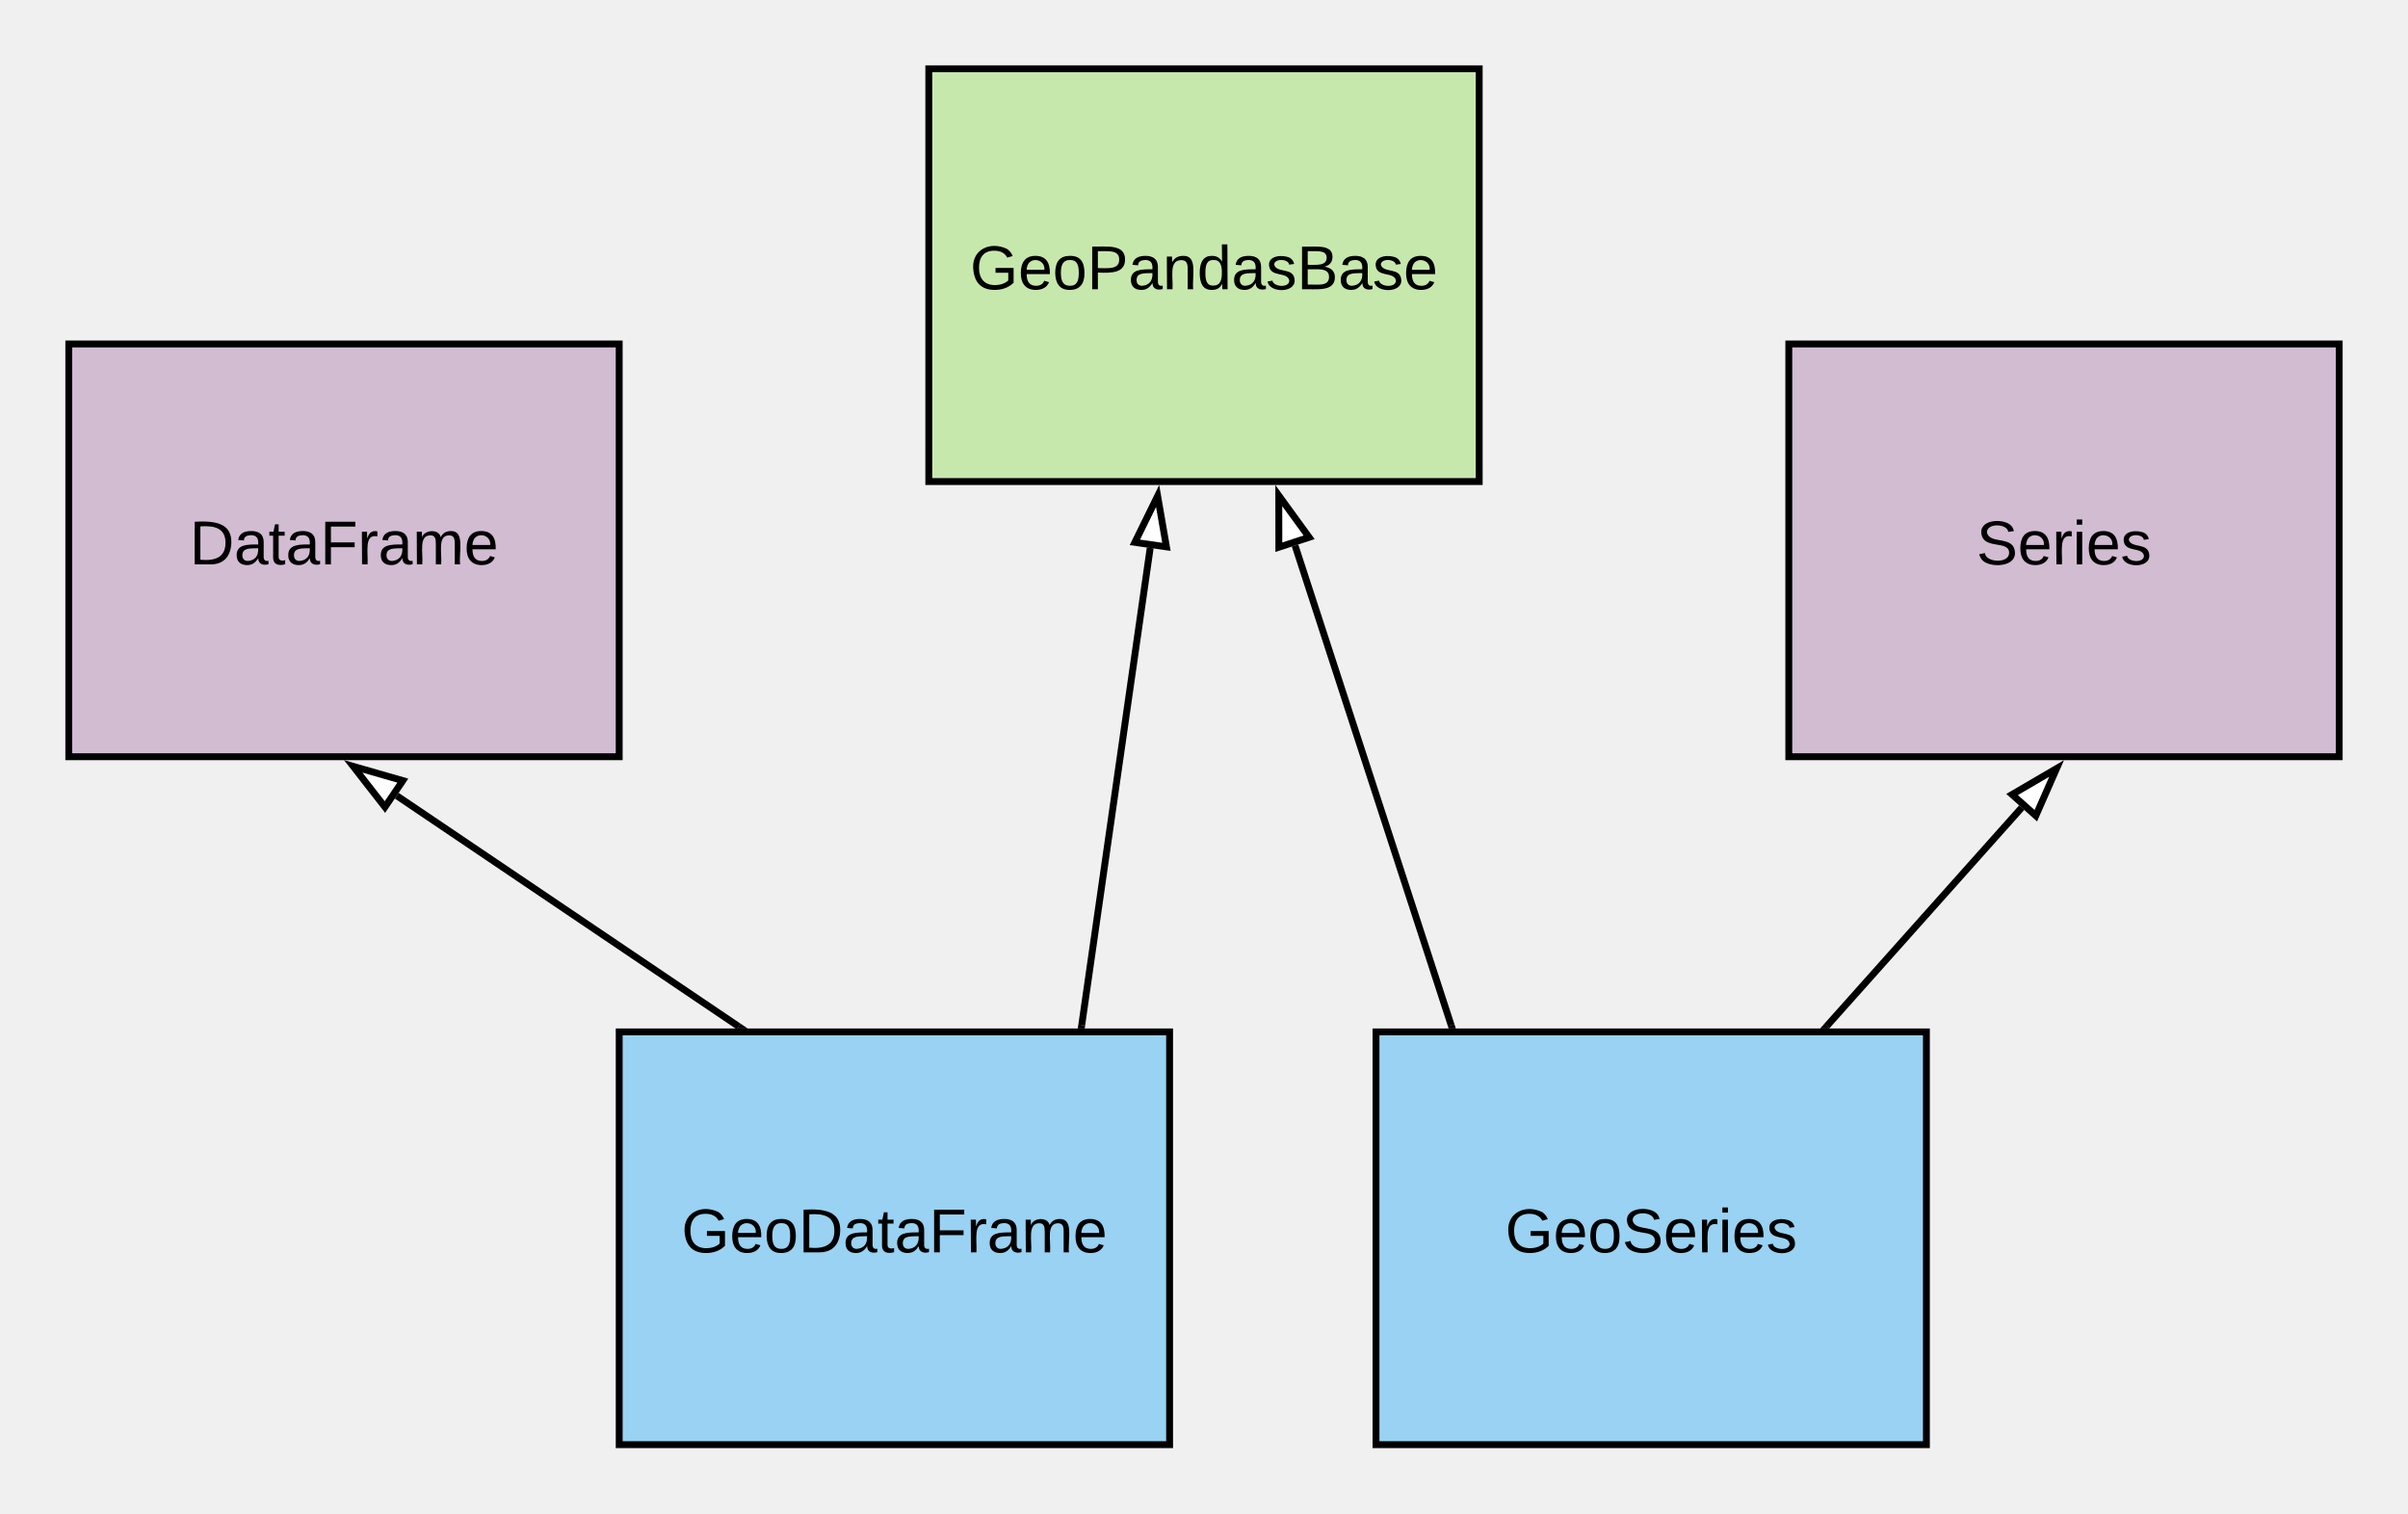
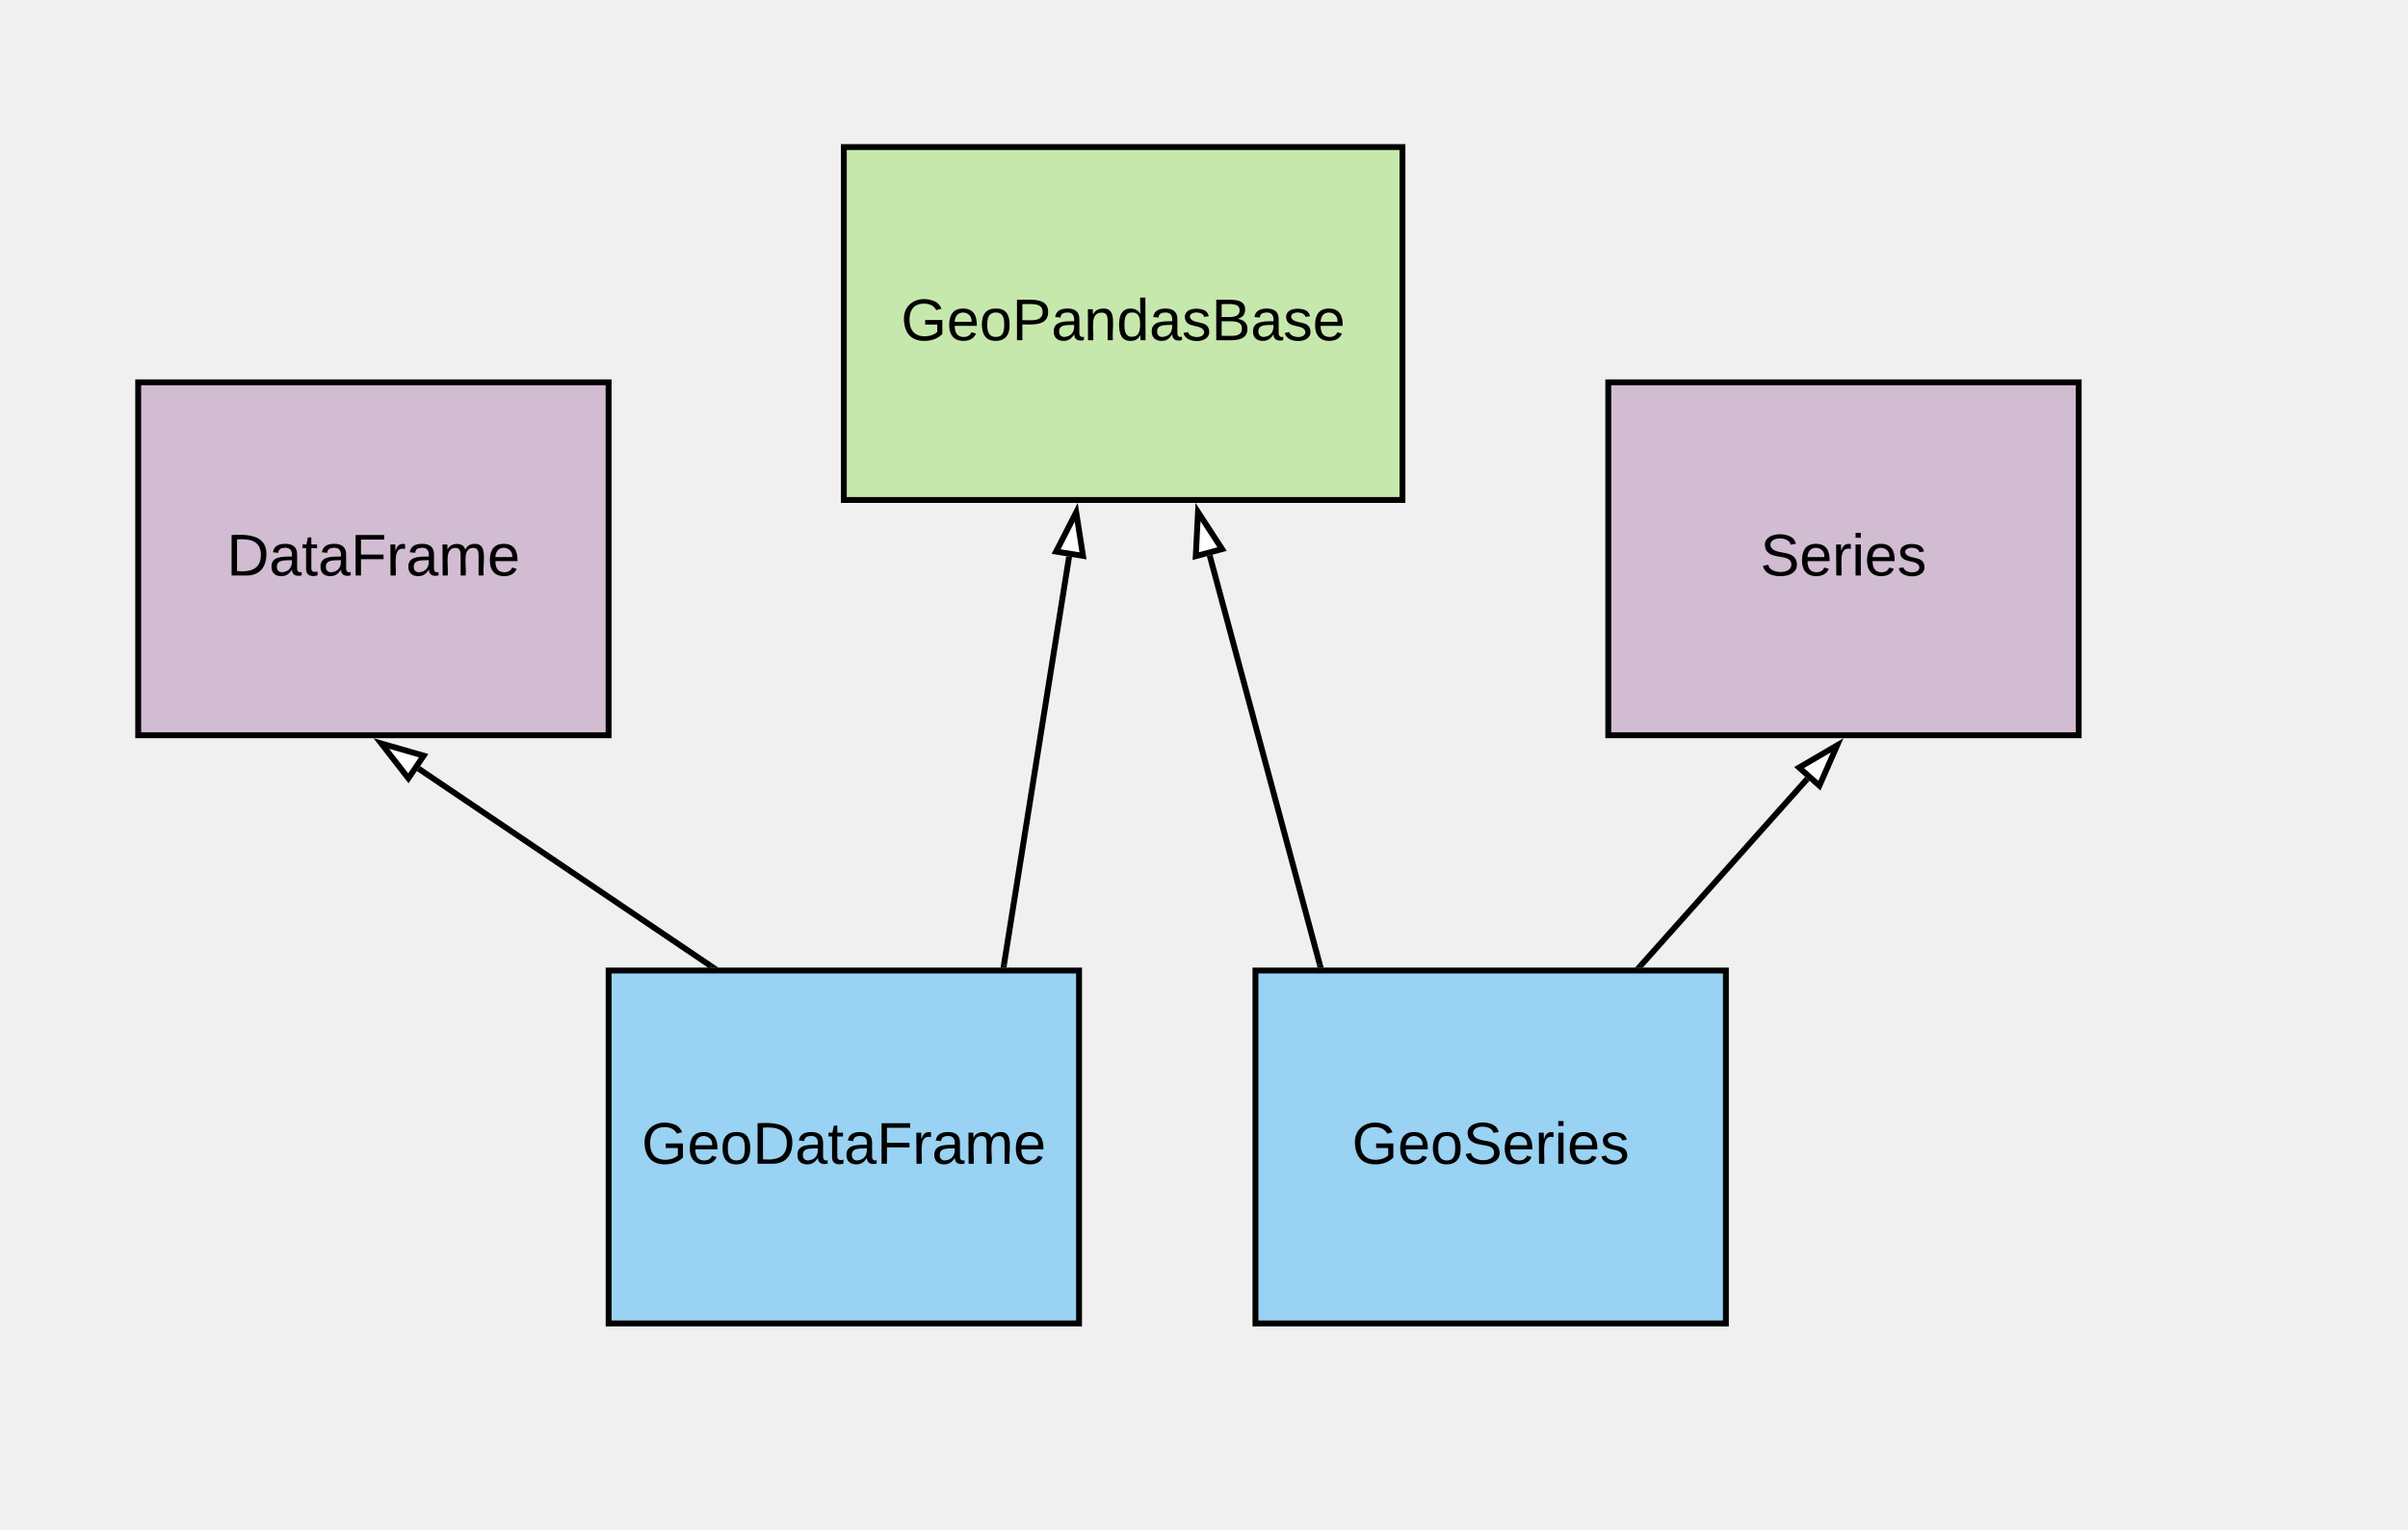
- <svg xmlns="http://www.w3.org/2000/svg" xmlns:ns1="lucid" xmlns:xlink="http://www.w3.org/1999/xlink" width="700" height="440">
-   <g transform="translate(-540 -220)" ns1:page-tab-id="0_0">
-     <path d="M560 320h160v120H560z" stroke="#000" stroke-width="2" fill="#d1bcd2" />
-     <use xlink:href="#a" transform="matrix(1,0,0,1,565,325) translate(30.1 59.0875)" />
-     <path d="M1060 320h160v120h-160z" stroke="#000" stroke-width="2" fill="#d1bcd2" />
-     <use xlink:href="#b" transform="matrix(1,0,0,1,1065,325) translate(49.55 59.0875)" />
-     <path d="M720 520h160v120H720z" stroke="#000" stroke-width="2" fill="#99d2f2" />
-     <use xlink:href="#c" transform="matrix(1,0,0,1,725,525) translate(13.1 59.0875)" />
-     <path d="M940 520h160v120H940z" stroke="#000" stroke-width="2" fill="#99d2f2" />
-     <use xlink:href="#d" transform="matrix(1,0,0,1,945,525) translate(32.55 59.0875)" />
-     <path d="M1071.1 518.25l56.6-63.44" stroke="#000" stroke-width="2" fill="none" />
-     <path d="M1071.88 518.9l-.1.1h-2.67l1.28-1.43z" />
-     <path d="M1137.85 443.42l-6.04 13.73-6.9-6.17z" stroke="#000" stroke-width="2" fill="#fff" />
-     <path d="M754.74 518.44l-99.4-67.1" stroke="#000" stroke-width="2" fill="none" />
-     <path d="M757.35 519h-3.02l.94-1.4z" />
-     <path d="M642.68 442.8l14.42 4.15-5.2 7.68z" stroke="#000" stroke-width="2" fill="#fff" />
-     <path d="M810 240h160v120H810z" stroke="#000" stroke-width="2" fill="#c7e8ac" />
-     <use xlink:href="#e" transform="matrix(1,0,0,1,815,245) translate(7 59.0875)" />
-     <path d="M961.85 518.05L916.47 378.6" stroke="#000" stroke-width="2" fill="none" />
-     <path d="M963.2 519h-2.1l-.2-.67 1.9-.6z" />
-     <path d="M911.74 364.08l8.82 12.13-8.8 2.88z" stroke="#000" stroke-width="2" fill="#fff" />
-     <path d="M854.46 518l19.9-138.7" stroke="#000" stroke-width="2" fill="none" />
-     <path d="M855.45 518.13l-.13.87h-2.02l.17-1.16z" />
-     <path d="M876.52 364.2l2.56 14.78-9.18-1.3z" stroke="#000" stroke-width="2" fill="#fff" />
+ <svg xmlns="http://www.w3.org/2000/svg" xmlns:ns1="lucid" xmlns:xlink="http://www.w3.org/1999/xlink" width="819" height="520">
+   <g transform="translate(-513 -130)" ns1:page-tab-id="0_0">
+     <path d="M560 260h160v120H560z" stroke="#000" stroke-width="2" fill="#d1bcd2" />
+     <use xlink:href="#a" transform="matrix(1,0,0,1,565,265) translate(25.11111 60.6875)" />
+     <path d="M1060 260h160v120h-160z" stroke="#000" stroke-width="2" fill="#d1bcd2" />
+     <use xlink:href="#b" transform="matrix(1,0,0,1,1065,265) translate(46.72222 60.6875)" />
+     <path d="M720 460h160v120H720z" stroke="#000" stroke-width="2" fill="#99d2f2" />
+     <use xlink:href="#c" transform="matrix(1,0,0,1,725,465) translate(6.222222 60.6875)" />
+     <path d="M940 460h160v120H940z" stroke="#000" stroke-width="2" fill="#99d2f2" />
+     <use xlink:href="#d" transform="matrix(1,0,0,1,945,465) translate(27.83333 60.6875)" />
+     <path d="M1071.1 458.25l56.6-63.44" stroke="#000" stroke-width="2" fill="none" />
+     <path d="M1071.88 458.9l-.1.1h-2.67l1.28-1.43z" />
+     <path d="M1137.85 383.42l-6.04 13.73-6.9-6.17z" stroke="#000" stroke-width="2" fill="#fff" />
+     <path d="M754.74 458.44l-99.4-67.1" stroke="#000" stroke-width="2" fill="none" />
+     <path d="M757.35 459h-3.02l.94-1.4z" />
+     <path d="M642.68 382.8l14.42 4.15-5.2 7.68z" stroke="#000" stroke-width="2" fill="#fff" />
+     <path d="M800 180h190v120H800z" stroke="#000" stroke-width="2" fill="#c7e8ac" />
+     <use xlink:href="#e" transform="matrix(1,0,0,1,805,185) translate(14.44444 60.6875)" />
+     <path d="M961.9 458.03l-37.46-139.16" stroke="#000" stroke-width="2" fill="none" />
+     <path d="M963.2 459h-2.08l-.2-.73 1.94-.52z" />
+     <path d="M920.47 304.12l8.18 12.58-8.95 2.4z" stroke="#000" stroke-width="2" fill="#fff" />
+     <path d="M854.47 458l22.15-138.73" stroke="#000" stroke-width="2" fill="none" />
+     <path d="M855.46 458.14l-.13.86h-2.03l.2-1.17z" />
+     <path d="M879.03 304.2l2.32 14.8-9.15-1.45z" stroke="#000" stroke-width="2" fill="#fff" />
    <defs>
      <path d="M30-248c118-7 216 8 213 122C240-48 200 0 122 0H30v-248zM63-27c89 8 146-16 146-99s-60-101-146-95v194" id="f" />
      <path d="M141-36C126-15 110 5 73 4 37 3 15-17 15-53c-1-64 63-63 125-63 3-35-9-54-41-54-24 1-41 7-42 31l-33-3c5-37 33-52 76-52 45 0 72 20 72 64v82c-1 20 7 32 28 27v20c-31 9-61-2-59-35zM48-53c0 20 12 33 32 33 41-3 63-29 60-74-43 2-92-5-92 41" id="g" />
      <path d="M59-47c-2 24 18 29 38 22v24C64 9 27 4 27-40v-127H5v-23h24l9-43h21v43h35v23H59v120" id="h" />
      <path d="M63-220v92h138v28H63V0H30v-248h175v28H63" id="i" />
      <path d="M114-163C36-179 61-72 57 0H25l-1-190h30c1 12-1 29 2 39 6-27 23-49 58-41v29" id="j" />
      <path d="M210-169c-67 3-38 105-44 169h-31v-121c0-29-5-50-35-48C34-165 62-65 56 0H25l-1-190h30c1 10-1 24 2 32 10-44 99-50 107 0 11-21 27-35 58-36 85-2 47 119 55 194h-31v-121c0-29-5-49-35-48" id="k" />
      <path d="M100-194c63 0 86 42 84 106H49c0 40 14 67 53 68 26 1 43-12 49-29l28 8c-11 28-37 45-77 45C44 4 14-33 15-96c1-61 26-98 85-98zm52 81c6-60-76-77-97-28-3 7-6 17-6 28h103" id="l" />
      <g id="a">
-         <use transform="matrix(0.05,0,0,0.05,0,0)" xlink:href="#f" />
-         <use transform="matrix(0.05,0,0,0.05,12.95,0)" xlink:href="#g" />
-         <use transform="matrix(0.05,0,0,0.05,22.95,0)" xlink:href="#h" />
-         <use transform="matrix(0.05,0,0,0.05,27.95,0)" xlink:href="#g" />
-         <use transform="matrix(0.05,0,0,0.05,37.95,0)" xlink:href="#i" />
-         <use transform="matrix(0.05,0,0,0.05,48.9,0)" xlink:href="#j" />
-         <use transform="matrix(0.05,0,0,0.05,54.85,0)" xlink:href="#g" />
-         <use transform="matrix(0.05,0,0,0.05,64.85,0)" xlink:href="#k" />
-         <use transform="matrix(0.05,0,0,0.05,79.8,0)" xlink:href="#l" />
+         <use transform="matrix(0.05555556,0,0,0.05555556,0,0)" xlink:href="#f" />
+         <use transform="matrix(0.05555556,0,0,0.05555556,14.38889,0)" xlink:href="#g" />
+         <use transform="matrix(0.05555556,0,0,0.05555556,25.5,0)" xlink:href="#h" />
+         <use transform="matrix(0.05555556,0,0,0.05555556,31.05556,0)" xlink:href="#g" />
+         <use transform="matrix(0.05555556,0,0,0.05555556,42.16667,0)" xlink:href="#i" />
+         <use transform="matrix(0.05555556,0,0,0.05555556,54.33333,0)" xlink:href="#j" />
+         <use transform="matrix(0.05555556,0,0,0.05555556,60.94444,0)" xlink:href="#g" />
+         <use transform="matrix(0.05555556,0,0,0.05555556,72.05556,0)" xlink:href="#k" />
+         <use transform="matrix(0.05555556,0,0,0.05555556,88.66667,0)" xlink:href="#l" />
      </g>
      <path d="M185-189c-5-48-123-54-124 2 14 75 158 14 163 119 3 78-121 87-175 55-17-10-28-26-33-46l33-7c5 56 141 63 141-1 0-78-155-14-162-118-5-82 145-84 179-34 5 7 8 16 11 25" id="m" />
      <path d="M24-231v-30h32v30H24zM24 0v-190h32V0H24" id="n" />
      <path d="M135-143c-3-34-86-38-87 0 15 53 115 12 119 90S17 21 10-45l28-5c4 36 97 45 98 0-10-56-113-15-118-90-4-57 82-63 122-42 12 7 21 19 24 35" id="o" />
      <g id="b">
-         <use transform="matrix(0.05,0,0,0.05,0,0)" xlink:href="#m" />
-         <use transform="matrix(0.05,0,0,0.05,12,0)" xlink:href="#l" />
-         <use transform="matrix(0.05,0,0,0.05,22,0)" xlink:href="#j" />
-         <use transform="matrix(0.05,0,0,0.05,27.95,0)" xlink:href="#n" />
-         <use transform="matrix(0.05,0,0,0.05,31.9,0)" xlink:href="#l" />
-         <use transform="matrix(0.05,0,0,0.05,41.9,0)" xlink:href="#o" />
+         <use transform="matrix(0.05555556,0,0,0.05555556,0,0)" xlink:href="#m" />
+         <use transform="matrix(0.05555556,0,0,0.05555556,13.33333,0)" xlink:href="#l" />
+         <use transform="matrix(0.05555556,0,0,0.05555556,24.44444,0)" xlink:href="#j" />
+         <use transform="matrix(0.05555556,0,0,0.05555556,31.05556,0)" xlink:href="#n" />
+         <use transform="matrix(0.05555556,0,0,0.05555556,35.44444,0)" xlink:href="#l" />
+         <use transform="matrix(0.05555556,0,0,0.05555556,46.55556,0)" xlink:href="#o" />
      </g>
      <path d="M143 4C61 4 22-44 18-125c-5-107 100-154 193-111 17 8 29 25 37 43l-32 9c-13-25-37-40-76-40-61 0-88 39-88 99 0 61 29 100 91 101 35 0 62-11 79-27v-45h-74v-28h105v86C228-13 192 4 143 4" id="p" />
      <path d="M100-194c62-1 85 37 85 99 1 63-27 99-86 99S16-35 15-95c0-66 28-99 85-99zM99-20c44 1 53-31 53-75 0-43-8-75-51-75s-53 32-53 75 10 74 51 75" id="q" />
      <g id="c">
-         <use transform="matrix(0.05,0,0,0.05,0,0)" xlink:href="#p" />
-         <use transform="matrix(0.05,0,0,0.05,14,0)" xlink:href="#l" />
-         <use transform="matrix(0.05,0,0,0.05,24,0)" xlink:href="#q" />
-         <use transform="matrix(0.05,0,0,0.05,34,0)" xlink:href="#f" />
-         <use transform="matrix(0.05,0,0,0.05,46.95,0)" xlink:href="#g" />
-         <use transform="matrix(0.05,0,0,0.05,56.95,0)" xlink:href="#h" />
-         <use transform="matrix(0.05,0,0,0.05,61.95,0)" xlink:href="#g" />
-         <use transform="matrix(0.05,0,0,0.05,71.95,0)" xlink:href="#i" />
-         <use transform="matrix(0.05,0,0,0.05,82.9,0)" xlink:href="#j" />
-         <use transform="matrix(0.05,0,0,0.05,88.85,0)" xlink:href="#g" />
-         <use transform="matrix(0.05,0,0,0.05,98.85,0)" xlink:href="#k" />
-         <use transform="matrix(0.05,0,0,0.05,113.8,0)" xlink:href="#l" />
+         <use transform="matrix(0.05555556,0,0,0.05555556,0,0)" xlink:href="#p" />
+         <use transform="matrix(0.05555556,0,0,0.05555556,15.55556,0)" xlink:href="#l" />
+         <use transform="matrix(0.05555556,0,0,0.05555556,26.66667,0)" xlink:href="#q" />
+         <use transform="matrix(0.05555556,0,0,0.05555556,37.77778,0)" xlink:href="#f" />
+         <use transform="matrix(0.05555556,0,0,0.05555556,52.16667,0)" xlink:href="#g" />
+         <use transform="matrix(0.05555556,0,0,0.05555556,63.27778,0)" xlink:href="#h" />
+         <use transform="matrix(0.05555556,0,0,0.05555556,68.83333,0)" xlink:href="#g" />
+         <use transform="matrix(0.05555556,0,0,0.05555556,79.94444,0)" xlink:href="#i" />
+         <use transform="matrix(0.05555556,0,0,0.05555556,92.11111,0)" xlink:href="#j" />
+         <use transform="matrix(0.05555556,0,0,0.05555556,98.72222,0)" xlink:href="#g" />
+         <use transform="matrix(0.05555556,0,0,0.05555556,109.8333,0)" xlink:href="#k" />
+         <use transform="matrix(0.05555556,0,0,0.05555556,126.4444,0)" xlink:href="#l" />
      </g>
      <g id="d">
-         <use transform="matrix(0.05,0,0,0.05,0,0)" xlink:href="#p" />
-         <use transform="matrix(0.05,0,0,0.05,14,0)" xlink:href="#l" />
-         <use transform="matrix(0.05,0,0,0.05,24,0)" xlink:href="#q" />
-         <use transform="matrix(0.05,0,0,0.05,34,0)" xlink:href="#m" />
-         <use transform="matrix(0.05,0,0,0.05,46,0)" xlink:href="#l" />
-         <use transform="matrix(0.05,0,0,0.05,56,0)" xlink:href="#j" />
-         <use transform="matrix(0.05,0,0,0.05,61.95,0)" xlink:href="#n" />
-         <use transform="matrix(0.05,0,0,0.05,65.9,0)" xlink:href="#l" />
-         <use transform="matrix(0.05,0,0,0.05,75.9,0)" xlink:href="#o" />
+         <use transform="matrix(0.05555556,0,0,0.05555556,0,0)" xlink:href="#p" />
+         <use transform="matrix(0.05555556,0,0,0.05555556,15.55556,0)" xlink:href="#l" />
+         <use transform="matrix(0.05555556,0,0,0.05555556,26.66667,0)" xlink:href="#q" />
+         <use transform="matrix(0.05555556,0,0,0.05555556,37.77778,0)" xlink:href="#m" />
+         <use transform="matrix(0.05555556,0,0,0.05555556,51.11111,0)" xlink:href="#l" />
+         <use transform="matrix(0.05555556,0,0,0.05555556,62.22222,0)" xlink:href="#j" />
+         <use transform="matrix(0.05555556,0,0,0.05555556,68.83333,0)" xlink:href="#n" />
+         <use transform="matrix(0.05555556,0,0,0.05555556,73.22222,0)" xlink:href="#l" />
+         <use transform="matrix(0.05555556,0,0,0.05555556,84.33333,0)" xlink:href="#o" />
      </g>
      <path d="M30-248c87 1 191-15 191 75 0 78-77 80-158 76V0H30v-248zm33 125c57 0 124 11 124-50 0-59-68-47-124-48v98" id="r" />
      <path d="M117-194c89-4 53 116 60 194h-32v-121c0-31-8-49-39-48C34-167 62-67 57 0H25l-1-190h30c1 10-1 24 2 32 11-22 29-35 61-36" id="s" />
      <path d="M85-194c31 0 48 13 60 33l-1-100h32l1 261h-30c-2-10 0-23-3-31C134-8 116 4 85 4 32 4 16-35 15-94c0-66 23-100 70-100zm9 24c-40 0-46 34-46 75 0 40 6 74 45 74 42 0 51-32 51-76 0-42-9-74-50-73" id="t" />
      <path d="M160-131c35 5 61 23 61 61C221 17 115-2 30 0v-248c76 3 177-17 177 60 0 33-19 50-47 57zm-97-11c50-1 110 9 110-42 0-47-63-36-110-37v79zm0 115c55-2 124 14 124-45 0-56-70-42-124-44v89" id="u" />
      <g id="e">
-         <use transform="matrix(0.05,0,0,0.05,0,0)" xlink:href="#p" />
-         <use transform="matrix(0.05,0,0,0.05,14,0)" xlink:href="#l" />
-         <use transform="matrix(0.05,0,0,0.05,24,0)" xlink:href="#q" />
-         <use transform="matrix(0.05,0,0,0.05,34,0)" xlink:href="#r" />
-         <use transform="matrix(0.05,0,0,0.05,46,0)" xlink:href="#g" />
-         <use transform="matrix(0.05,0,0,0.05,56,0)" xlink:href="#s" />
-         <use transform="matrix(0.05,0,0,0.05,66,0)" xlink:href="#t" />
-         <use transform="matrix(0.05,0,0,0.05,76,0)" xlink:href="#g" />
-         <use transform="matrix(0.05,0,0,0.05,86,0)" xlink:href="#o" />
-         <use transform="matrix(0.05,0,0,0.05,95,0)" xlink:href="#u" />
-         <use transform="matrix(0.05,0,0,0.05,107,0)" xlink:href="#g" />
-         <use transform="matrix(0.05,0,0,0.05,117,0)" xlink:href="#o" />
-         <use transform="matrix(0.05,0,0,0.05,126,0)" xlink:href="#l" />
+         <use transform="matrix(0.05555556,0,0,0.05555556,0,0)" xlink:href="#p" />
+         <use transform="matrix(0.05555556,0,0,0.05555556,15.55556,0)" xlink:href="#l" />
+         <use transform="matrix(0.05555556,0,0,0.05555556,26.66667,0)" xlink:href="#q" />
+         <use transform="matrix(0.05555556,0,0,0.05555556,37.77778,0)" xlink:href="#r" />
+         <use transform="matrix(0.05555556,0,0,0.05555556,51.11111,0)" xlink:href="#g" />
+         <use transform="matrix(0.05555556,0,0,0.05555556,62.22222,0)" xlink:href="#s" />
+         <use transform="matrix(0.05555556,0,0,0.05555556,73.33333,0)" xlink:href="#t" />
+         <use transform="matrix(0.05555556,0,0,0.05555556,84.44444,0)" xlink:href="#g" />
+         <use transform="matrix(0.05555556,0,0,0.05555556,95.55556,0)" xlink:href="#o" />
+         <use transform="matrix(0.05555556,0,0,0.05555556,105.5556,0)" xlink:href="#u" />
+         <use transform="matrix(0.05555556,0,0,0.05555556,118.8889,0)" xlink:href="#g" />
+         <use transform="matrix(0.05555556,0,0,0.05555556,130,0)" xlink:href="#o" />
+         <use transform="matrix(0.05555556,0,0,0.05555556,140,0)" xlink:href="#l" />
      </g>
    </defs>
  </g>
</svg>
